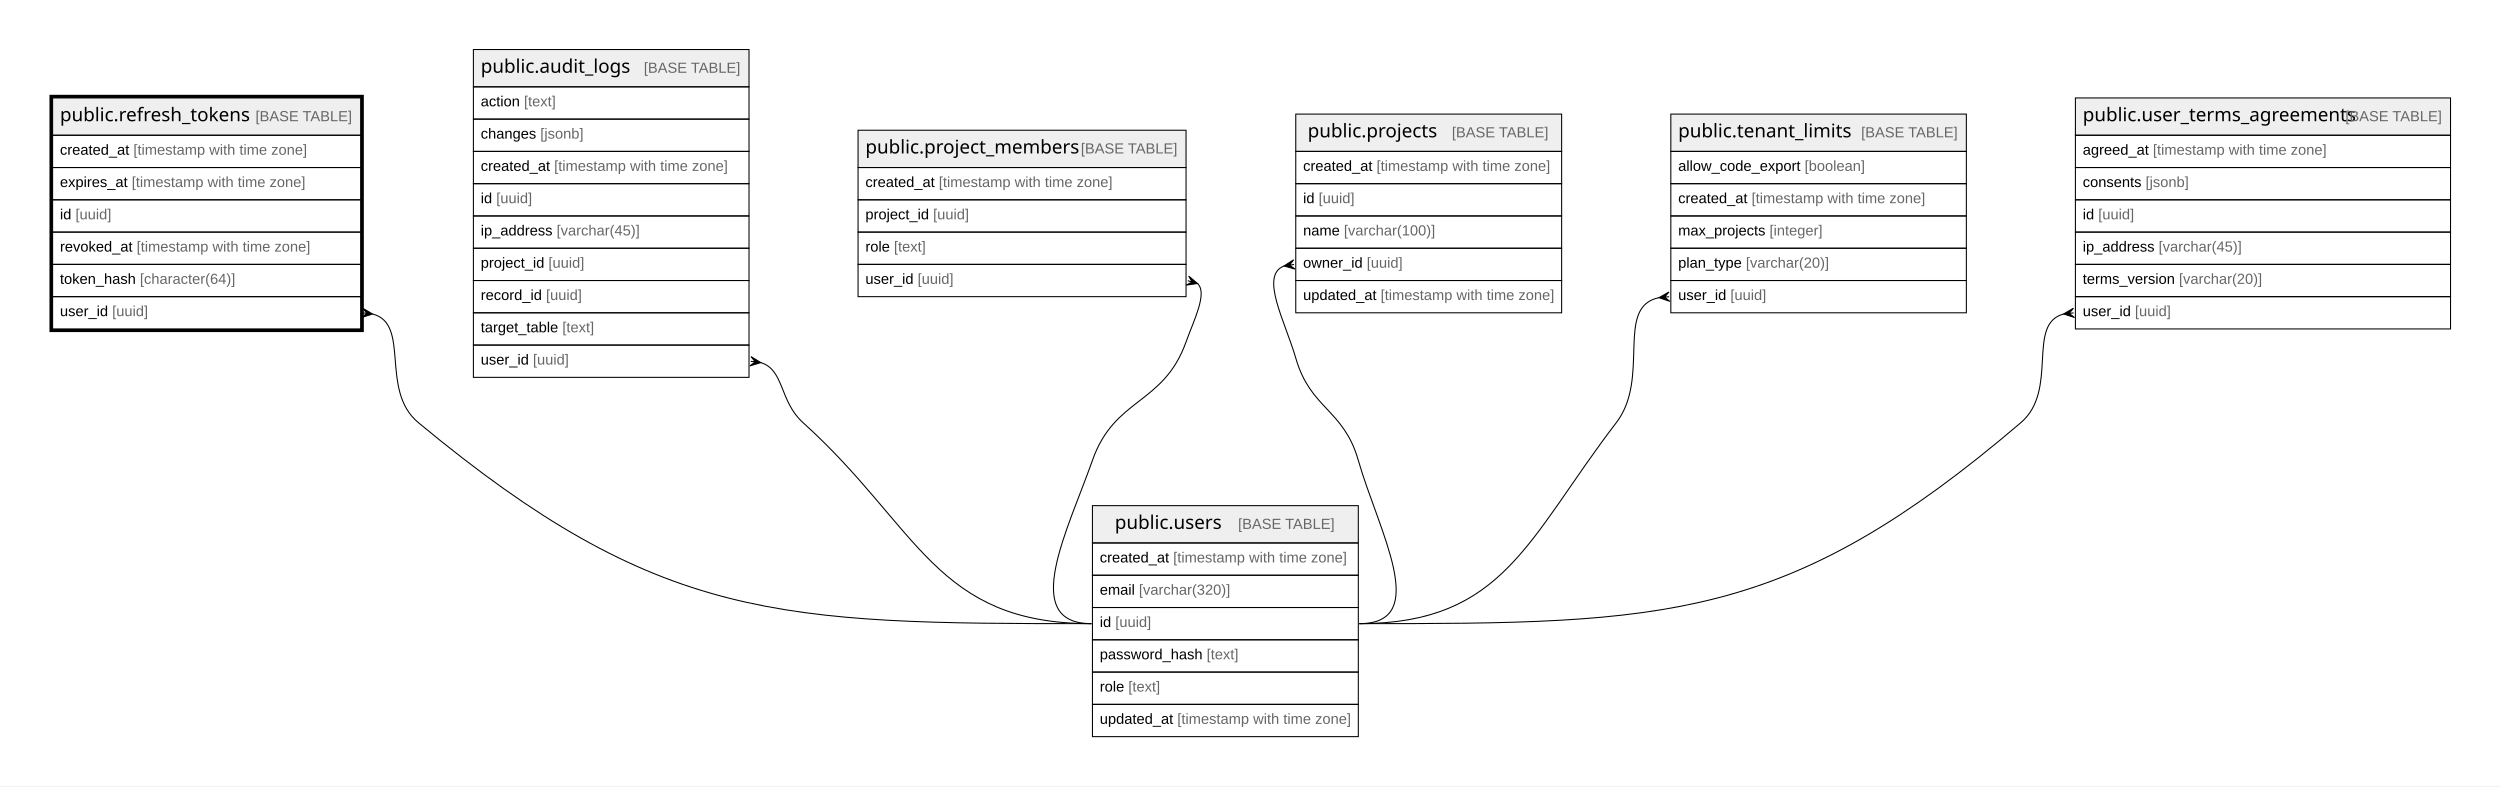
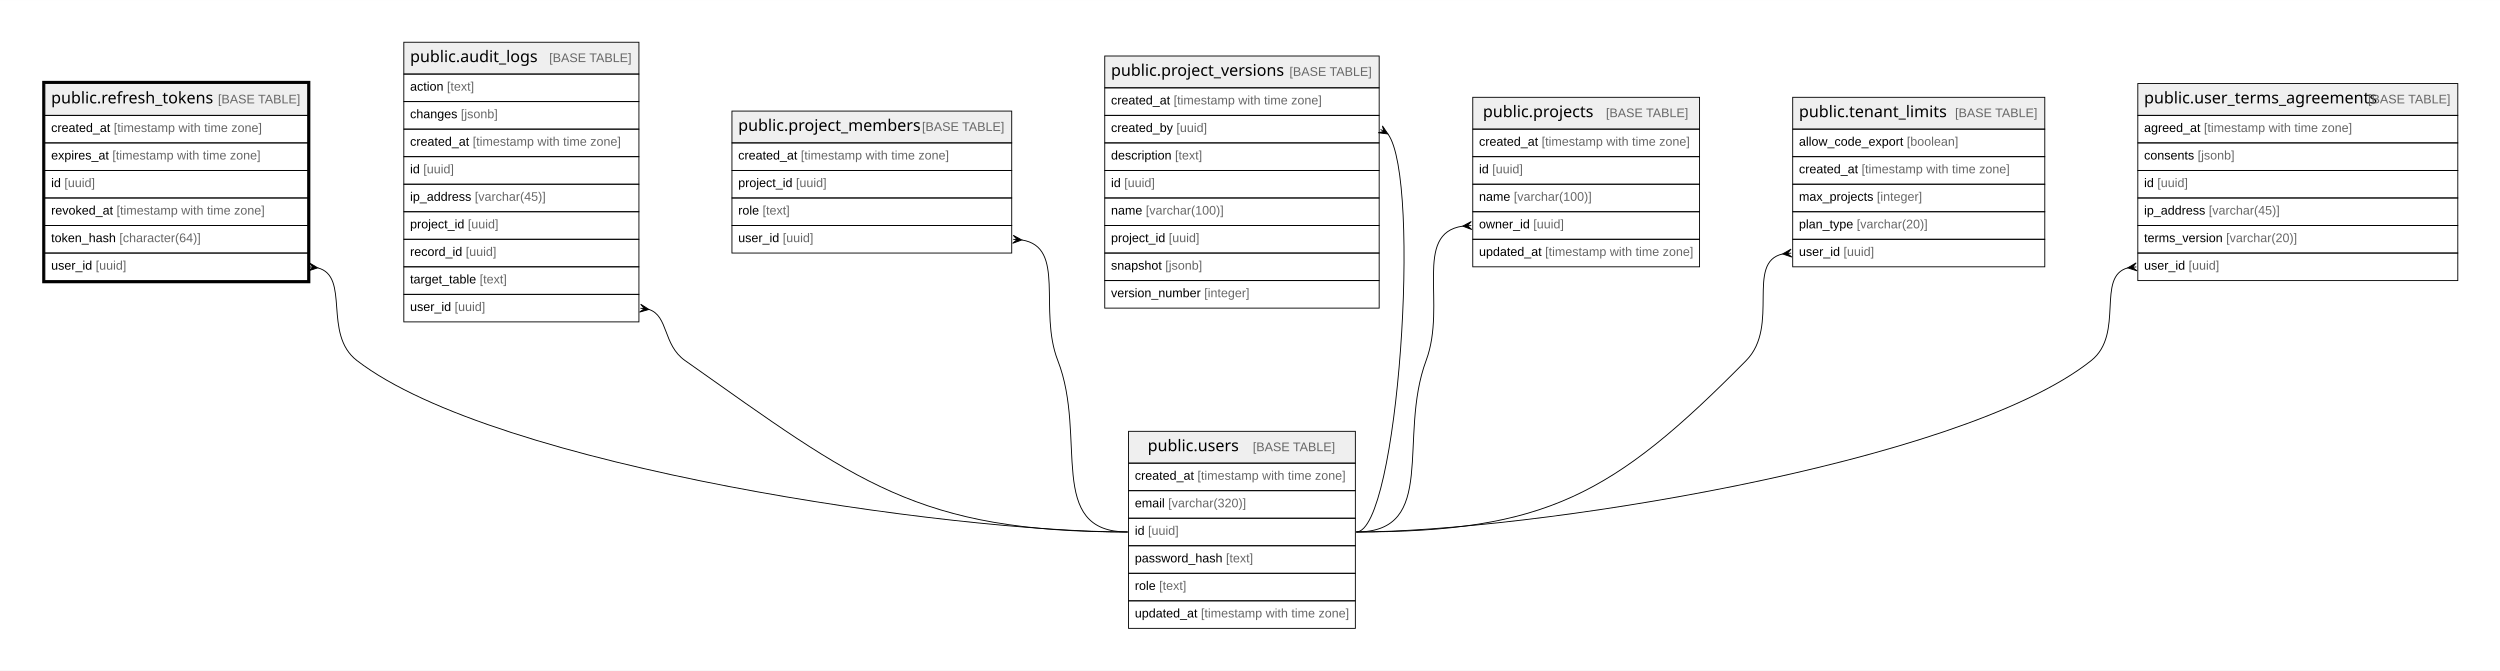
- <svg xmlns="http://www.w3.org/2000/svg" width="2385pt" height="750pt" viewBox="0.00 0.00 2385.33 750.00">
+ <svg xmlns="http://www.w3.org/2000/svg" width="2796pt" height="750pt" viewBox="0.00 0.00 2796.33 750.00">
  <g id="graph0" class="graph" transform="scale(1 1) rotate(0) translate(4 746)">
-     <polygon fill="white" stroke="none" points="-4,4 -4,-746 2381.33,-746 2381.33,4 -4,4" />
+     <polygon fill="white" stroke="none" points="-4,4 -4,-746 2792.33,-746 2792.33,4 -4,4" />
    <g id="node1" class="node">
      <polygon fill="#efefef" stroke="none" points="46.2,-617 46.2,-652.6 340.14,-652.6 340.14,-617 46.2,-617" />
      <polygon fill="none" stroke="black" points="46.2,-617 46.2,-652.6 340.14,-652.6 340.14,-617 46.2,-617" />
      <text text-anchor="start" x="53.2" y="-630.4" font-family="Arial Bold" font-size="18.00">public.refresh_tokens</text>
      <text text-anchor="start" x="208.65" y="-630.4" font-family="Arial" font-size="14.00">    </text>
      <text text-anchor="start" x="239.77" y="-630.4" font-family="Arial" font-size="14.00" fill="#666666">[BASE TABLE]</text>
      <polygon fill="none" stroke="black" points="46.2,-586.2 46.2,-617 340.14,-617 340.14,-586.2 46.2,-586.2" />
      <text text-anchor="start" x="53.2" y="-598.4" font-family="Arial" font-size="14.00">created_at </text>
      <text text-anchor="start" x="123.25" y="-598.4" font-family="Arial" font-size="14.00" fill="#666666">[timestamp with time zone]</text>
      <polygon fill="none" stroke="black" points="46.2,-555.4 46.2,-586.2 340.14,-586.2 340.14,-555.4 46.2,-555.4" />
      <text text-anchor="start" x="53.2" y="-567.6" font-family="Arial" font-size="14.00">expires_at </text>
      <text text-anchor="start" x="121.68" y="-567.6" font-family="Arial" font-size="14.00" fill="#666666">[timestamp with time zone]</text>
      <polygon fill="none" stroke="black" points="46.2,-524.6 46.2,-555.4 340.14,-555.4 340.14,-524.6 46.2,-524.6" />
      <text text-anchor="start" x="53.2" y="-536.8" font-family="Arial" font-size="14.00">id </text>
      <text text-anchor="start" x="67.99" y="-536.8" font-family="Arial" font-size="14.00" fill="#666666">[uuid]</text>
      <polygon fill="none" stroke="black" points="46.2,-493.8 46.2,-524.6 340.14,-524.6 340.14,-493.8 46.2,-493.8" />
      <text text-anchor="start" x="53.2" y="-506" font-family="Arial" font-size="14.00">revoked_at </text>
      <text text-anchor="start" x="126.36" y="-506" font-family="Arial" font-size="14.00" fill="#666666">[timestamp with time zone]</text>
      <polygon fill="none" stroke="black" points="46.2,-463 46.2,-493.8 340.14,-493.8 340.14,-463 46.2,-463" />
      <text text-anchor="start" x="53.2" y="-475.2" font-family="Arial" font-size="14.00">token_hash </text>
      <text text-anchor="start" x="129.48" y="-475.2" font-family="Arial" font-size="14.00" fill="#666666">[character(64)]</text>
      <polygon fill="none" stroke="black" points="46.2,-432.2 46.2,-463 340.14,-463 340.14,-432.2 46.2,-432.2" />
      <text text-anchor="start" x="53.2" y="-444.4" font-family="Arial" font-size="14.00">user_id </text>
      <text text-anchor="start" x="103.01" y="-444.4" font-family="Arial" font-size="14.00" fill="#666666">[uuid]</text>
      <polygon fill="none" stroke="black" stroke-width="3" points="44.7,-430.7 44.7,-654.1 341.64,-654.1 341.64,-430.7 44.7,-430.7" />
    </g>
    <g id="node2" class="node">
-       <polygon fill="#efefef" stroke="none" points="1038.33,-228 1038.33,-263.6 1292.01,-263.6 1292.01,-228 1038.33,-228" />
-       <polygon fill="none" stroke="black" points="1038.33,-228 1038.33,-263.6 1292.01,-263.6 1292.01,-228 1038.33,-228" />
-       <text text-anchor="start" x="1059.68" y="-241.4" font-family="Arial Bold" font-size="18.00">public.users</text>
-       <text text-anchor="start" x="1146.17" y="-241.4" font-family="Arial" font-size="14.00">    </text>
-       <text text-anchor="start" x="1177.29" y="-241.4" font-family="Arial" font-size="14.00" fill="#666666">[BASE TABLE]</text>
-       <polygon fill="none" stroke="black" points="1038.33,-197.2 1038.33,-228 1292.01,-228 1292.01,-197.2 1038.33,-197.2" />
-       <text text-anchor="start" x="1045.33" y="-209.4" font-family="Arial" font-size="14.00">created_at </text>
-       <text text-anchor="start" x="1115.38" y="-209.4" font-family="Arial" font-size="14.00" fill="#666666">[timestamp with time zone]</text>
-       <polygon fill="none" stroke="black" points="1038.33,-166.4 1038.33,-197.2 1292.01,-197.2 1292.01,-166.4 1038.33,-166.4" />
-       <text text-anchor="start" x="1045.33" y="-178.6" font-family="Arial" font-size="14.00">email </text>
-       <text text-anchor="start" x="1082.67" y="-178.6" font-family="Arial" font-size="14.00" fill="#666666">[varchar(320)]</text>
-       <polygon fill="none" stroke="black" points="1038.33,-135.6 1038.33,-166.4 1292.01,-166.4 1292.01,-135.6 1038.33,-135.6" />
-       <text text-anchor="start" x="1045.33" y="-147.8" font-family="Arial" font-size="14.00">id </text>
-       <text text-anchor="start" x="1060.12" y="-147.8" font-family="Arial" font-size="14.00" fill="#666666">[uuid]</text>
-       <polygon fill="none" stroke="black" points="1038.33,-104.8 1038.33,-135.6 1292.01,-135.6 1292.01,-104.8 1038.33,-104.8" />
-       <text text-anchor="start" x="1045.33" y="-117" font-family="Arial" font-size="14.00">password_hash </text>
-       <text text-anchor="start" x="1147.28" y="-117" font-family="Arial" font-size="14.00" fill="#666666">[text]</text>
-       <polygon fill="none" stroke="black" points="1038.33,-74 1038.33,-104.8 1292.01,-104.8 1292.01,-74 1038.33,-74" />
-       <text text-anchor="start" x="1045.33" y="-86.2" font-family="Arial" font-size="14.00">role </text>
-       <text text-anchor="start" x="1072.56" y="-86.2" font-family="Arial" font-size="14.00" fill="#666666">[text]</text>
-       <polygon fill="none" stroke="black" points="1038.33,-43.2 1038.33,-74 1292.01,-74 1292.01,-43.2 1038.33,-43.2" />
-       <text text-anchor="start" x="1045.33" y="-55.4" font-family="Arial" font-size="14.00">updated_at </text>
-       <text text-anchor="start" x="1119.29" y="-55.4" font-family="Arial" font-size="14.00" fill="#666666">[timestamp with time zone]</text>
+       <polygon fill="#efefef" stroke="none" points="1258.33,-228 1258.33,-263.6 1512.01,-263.6 1512.01,-228 1258.33,-228" />
+       <polygon fill="none" stroke="black" points="1258.33,-228 1258.33,-263.6 1512.01,-263.6 1512.01,-228 1258.33,-228" />
+       <text text-anchor="start" x="1279.68" y="-241.4" font-family="Arial Bold" font-size="18.00">public.users</text>
+       <text text-anchor="start" x="1366.17" y="-241.4" font-family="Arial" font-size="14.00">    </text>
+       <text text-anchor="start" x="1397.29" y="-241.4" font-family="Arial" font-size="14.00" fill="#666666">[BASE TABLE]</text>
+       <polygon fill="none" stroke="black" points="1258.33,-197.2 1258.33,-228 1512.01,-228 1512.01,-197.2 1258.33,-197.2" />
+       <text text-anchor="start" x="1265.33" y="-209.4" font-family="Arial" font-size="14.00">created_at </text>
+       <text text-anchor="start" x="1335.38" y="-209.4" font-family="Arial" font-size="14.00" fill="#666666">[timestamp with time zone]</text>
+       <polygon fill="none" stroke="black" points="1258.33,-166.4 1258.33,-197.2 1512.01,-197.2 1512.01,-166.4 1258.33,-166.4" />
+       <text text-anchor="start" x="1265.33" y="-178.6" font-family="Arial" font-size="14.00">email </text>
+       <text text-anchor="start" x="1302.67" y="-178.6" font-family="Arial" font-size="14.00" fill="#666666">[varchar(320)]</text>
+       <polygon fill="none" stroke="black" points="1258.33,-135.6 1258.33,-166.4 1512.01,-166.4 1512.01,-135.6 1258.33,-135.6" />
+       <text text-anchor="start" x="1265.33" y="-147.8" font-family="Arial" font-size="14.00">id </text>
+       <text text-anchor="start" x="1280.12" y="-147.8" font-family="Arial" font-size="14.00" fill="#666666">[uuid]</text>
+       <polygon fill="none" stroke="black" points="1258.33,-104.8 1258.33,-135.6 1512.01,-135.6 1512.01,-104.8 1258.33,-104.8" />
+       <text text-anchor="start" x="1265.33" y="-117" font-family="Arial" font-size="14.00">password_hash </text>
+       <text text-anchor="start" x="1367.28" y="-117" font-family="Arial" font-size="14.00" fill="#666666">[text]</text>
+       <polygon fill="none" stroke="black" points="1258.33,-74 1258.33,-104.8 1512.01,-104.8 1512.01,-74 1258.33,-74" />
+       <text text-anchor="start" x="1265.33" y="-86.2" font-family="Arial" font-size="14.00">role </text>
+       <text text-anchor="start" x="1292.56" y="-86.2" font-family="Arial" font-size="14.00" fill="#666666">[text]</text>
+       <polygon fill="none" stroke="black" points="1258.33,-43.2 1258.33,-74 1512.01,-74 1512.01,-43.2 1258.33,-43.2" />
+       <text text-anchor="start" x="1265.33" y="-55.4" font-family="Arial" font-size="14.00">updated_at </text>
+       <text text-anchor="start" x="1339.29" y="-55.4" font-family="Arial" font-size="14.00" fill="#666666">[timestamp with time zone]</text>
    </g>
    <g id="edge1" class="edge">
-       <path fill="none" stroke="black" d="M351.37,-446.47C388.23,-437.22 357.83,-373.78 395.17,-342.8 624.42,-152.62 739.47,-151 1037.33,-151" />
-       <polygon fill="black" stroke="black" points="351.41,-446.46 340.98,-443.09 346.11,-447.05 341.81,-447.53 341.81,-447.53 341.81,-447.53 346.11,-447.05 341.97,-452.04 351.41,-446.46" />
+       <path fill="none" stroke="black" d="M351.36,-446.44C388.07,-437.02 356.75,-372.42 395.17,-342.8 550.61,-222.95 1061.06,-151 1257.33,-151" />
+       <polygon fill="black" stroke="black" points="351.41,-446.44 340.97,-443.09 346.11,-447.04 341.81,-447.52 341.81,-447.52 341.81,-447.52 346.11,-447.04 341.98,-452.03 351.41,-446.44" />
    </g>
    <g id="node3" class="node">
      <polygon fill="#efefef" stroke="none" points="447.68,-663.2 447.68,-698.8 710.66,-698.8 710.66,-663.2 447.68,-663.2" />
      <polygon fill="none" stroke="black" points="447.68,-663.2 447.68,-698.8 710.66,-698.8 710.66,-663.2 447.68,-663.2" />
      <text text-anchor="start" x="454.68" y="-676.6" font-family="Arial Bold" font-size="18.00">public.audit_logs</text>
      <text text-anchor="start" x="579.17" y="-676.6" font-family="Arial" font-size="14.00">    </text>
      <text text-anchor="start" x="610.29" y="-676.6" font-family="Arial" font-size="14.00" fill="#666666">[BASE TABLE]</text>
      <polygon fill="none" stroke="black" points="447.68,-632.4 447.68,-663.2 710.66,-663.2 710.66,-632.4 447.68,-632.4" />
      <text text-anchor="start" x="454.68" y="-644.6" font-family="Arial" font-size="14.00">action </text>
      <text text-anchor="start" x="495.93" y="-644.6" font-family="Arial" font-size="14.00" fill="#666666">[text]</text>
      <polygon fill="none" stroke="black" points="447.68,-601.6 447.68,-632.4 710.66,-632.4 710.66,-601.6 447.68,-601.6" />
      <text text-anchor="start" x="454.68" y="-613.8" font-family="Arial" font-size="14.00">changes </text>
      <text text-anchor="start" x="511.5" y="-613.8" font-family="Arial" font-size="14.00" fill="#666666">[jsonb]</text>
      <polygon fill="none" stroke="black" points="447.68,-570.8 447.68,-601.6 710.66,-601.6 710.66,-570.8 447.68,-570.8" />
      <text text-anchor="start" x="454.68" y="-583" font-family="Arial" font-size="14.00">created_at </text>
      <text text-anchor="start" x="524.73" y="-583" font-family="Arial" font-size="14.00" fill="#666666">[timestamp with time zone]</text>
      <polygon fill="none" stroke="black" points="447.68,-540 447.68,-570.8 710.66,-570.8 710.66,-540 447.68,-540" />
      <text text-anchor="start" x="454.68" y="-552.2" font-family="Arial" font-size="14.00">id </text>
      <text text-anchor="start" x="469.47" y="-552.2" font-family="Arial" font-size="14.00" fill="#666666">[uuid]</text>
      <polygon fill="none" stroke="black" points="447.68,-509.2 447.68,-540 710.66,-540 710.66,-509.2 447.68,-509.2" />
      <text text-anchor="start" x="454.68" y="-521.4" font-family="Arial" font-size="14.00">ip_address </text>
      <text text-anchor="start" x="527.06" y="-521.4" font-family="Arial" font-size="14.00" fill="#666666">[varchar(45)]</text>
      <polygon fill="none" stroke="black" points="447.68,-478.4 447.68,-509.2 710.66,-509.2 710.66,-478.4 447.68,-478.4" />
      <text text-anchor="start" x="454.68" y="-490.6" font-family="Arial" font-size="14.00">project_id </text>
      <text text-anchor="start" x="519.27" y="-490.6" font-family="Arial" font-size="14.00" fill="#666666">[uuid]</text>
      <polygon fill="none" stroke="black" points="447.68,-447.6 447.68,-478.4 710.66,-478.4 710.66,-447.6 447.68,-447.6" />
      <text text-anchor="start" x="454.68" y="-459.8" font-family="Arial" font-size="14.00">record_id </text>
      <text text-anchor="start" x="516.94" y="-459.8" font-family="Arial" font-size="14.00" fill="#666666">[uuid]</text>
      <polygon fill="none" stroke="black" points="447.68,-416.8 447.68,-447.6 710.66,-447.6 710.66,-416.8 447.68,-416.8" />
      <text text-anchor="start" x="454.68" y="-429" font-family="Arial" font-size="14.00">target_table </text>
      <text text-anchor="start" x="532.52" y="-429" font-family="Arial" font-size="14.00" fill="#666666">[text]</text>
      <polygon fill="none" stroke="black" points="447.68,-386 447.68,-416.8 710.66,-416.8 710.66,-386 447.68,-386" />
      <text text-anchor="start" x="454.68" y="-398.2" font-family="Arial" font-size="14.00">user_id </text>
      <text text-anchor="start" x="504.49" y="-398.2" font-family="Arial" font-size="14.00" fill="#666666">[uuid]</text>
    </g>
    <g id="edge2" class="edge">
-       <path fill="none" stroke="black" d="M721.77,-400.1C744.36,-393.5 739.53,-363.22 762.17,-342.8 872.85,-242.94 888.26,-151 1037.33,-151" />
-       <polygon fill="black" stroke="black" points="721.91,-400.08 711.42,-396.89 716.62,-400.76 712.32,-401.31 712.32,-401.31 712.32,-401.31 716.62,-400.76 712.56,-405.82 721.91,-400.08" />
+       <path fill="none" stroke="black" d="M721.98,-399.9C743.79,-392.57 737.37,-360.3 762.17,-342.8 955,-206.74 1021.33,-151 1257.33,-151" />
+       <polygon fill="black" stroke="black" points="721.89,-399.91 711.34,-396.9 716.61,-400.68 712.32,-401.3 712.32,-401.3 712.32,-401.3 716.61,-400.68 712.64,-405.8 721.89,-399.91" />
    </g>
    <g id="node4" class="node">
      <polygon fill="#efefef" stroke="none" points="814.7,-586.2 814.7,-621.8 1127.64,-621.8 1127.64,-586.2 814.7,-586.2" />
      <polygon fill="none" stroke="black" points="814.7,-586.2 814.7,-621.8 1127.64,-621.8 1127.64,-586.2 814.7,-586.2" />
      <text text-anchor="start" x="821.7" y="-599.6" font-family="Arial Bold" font-size="18.00">public.project_members</text>
      <text text-anchor="start" x="996.15" y="-599.6" font-family="Arial" font-size="14.00">    </text>
      <text text-anchor="start" x="1027.27" y="-599.6" font-family="Arial" font-size="14.00" fill="#666666">[BASE TABLE]</text>
      <polygon fill="none" stroke="black" points="814.7,-555.4 814.7,-586.2 1127.64,-586.2 1127.64,-555.4 814.7,-555.4" />
      <text text-anchor="start" x="821.7" y="-567.6" font-family="Arial" font-size="14.00">created_at </text>
      <text text-anchor="start" x="891.75" y="-567.6" font-family="Arial" font-size="14.00" fill="#666666">[timestamp with time zone]</text>
      <polygon fill="none" stroke="black" points="814.7,-524.6 814.7,-555.4 1127.64,-555.4 1127.64,-524.6 814.7,-524.6" />
      <text text-anchor="start" x="821.7" y="-536.8" font-family="Arial" font-size="14.00">project_id </text>
      <text text-anchor="start" x="886.3" y="-536.8" font-family="Arial" font-size="14.00" fill="#666666">[uuid]</text>
      <polygon fill="none" stroke="black" points="814.7,-493.8 814.7,-524.6 1127.64,-524.6 1127.64,-493.8 814.7,-493.8" />
      <text text-anchor="start" x="821.7" y="-506" font-family="Arial" font-size="14.00">role </text>
      <text text-anchor="start" x="848.94" y="-506" font-family="Arial" font-size="14.00" fill="#666666">[text]</text>
      <polygon fill="none" stroke="black" points="814.7,-463 814.7,-493.8 1127.64,-493.8 1127.64,-463 814.7,-463" />
      <text text-anchor="start" x="821.7" y="-475.2" font-family="Arial" font-size="14.00">user_id </text>
      <text text-anchor="start" x="871.51" y="-475.2" font-family="Arial" font-size="14.00" fill="#666666">[uuid]</text>
    </g>
    <g id="edge3" class="edge">
-       <path fill="none" stroke="black" d="M1138.41,-475.6C1148.68,-466.97 1134.89,-440.12 1127.64,-419.8 1106.11,-359.51 1059.53,-367.2 1038.33,-306.8 1015.39,-241.46 968.08,-151 1037.33,-151" />
-       <polygon fill="black" stroke="black" points="1138.57,-475.56 1127.72,-473.98 1133.44,-477.02 1129.28,-478.22 1129.28,-478.22 1129.28,-478.22 1133.44,-477.02 1130.2,-482.63 1138.57,-475.56" />
+       <path fill="none" stroke="black" d="M1138.93,-477.64C1188.81,-469.59 1157.17,-399.21 1179.17,-342.8 1212.62,-257.04 1165.28,-151 1257.33,-151" />
+       <polygon fill="black" stroke="black" points="1138.94,-477.64 1128.64,-473.89 1133.62,-478.03 1129.31,-478.35 1129.31,-478.35 1129.31,-478.35 1133.62,-478.03 1129.3,-482.86 1138.94,-477.64" />
    </g>
    <g id="node5" class="node">
-       <polygon fill="#efefef" stroke="none" points="1232.33,-601.6 1232.33,-637.2 1486.01,-637.2 1486.01,-601.6 1232.33,-601.6" />
-       <polygon fill="none" stroke="black" points="1232.33,-601.6 1232.33,-637.2 1486.01,-637.2 1486.01,-601.6 1232.33,-601.6" />
-       <text text-anchor="start" x="1243.69" y="-615" font-family="Arial Bold" font-size="18.00">public.projects</text>
-       <text text-anchor="start" x="1350.16" y="-615" font-family="Arial" font-size="14.00">    </text>
-       <text text-anchor="start" x="1381.28" y="-615" font-family="Arial" font-size="14.00" fill="#666666">[BASE TABLE]</text>
-       <polygon fill="none" stroke="black" points="1232.33,-570.8 1232.33,-601.6 1486.01,-601.6 1486.01,-570.8 1232.33,-570.8" />
-       <text text-anchor="start" x="1239.33" y="-583" font-family="Arial" font-size="14.00">created_at </text>
-       <text text-anchor="start" x="1309.38" y="-583" font-family="Arial" font-size="14.00" fill="#666666">[timestamp with time zone]</text>
-       <polygon fill="none" stroke="black" points="1232.33,-540 1232.33,-570.8 1486.01,-570.8 1486.01,-540 1232.33,-540" />
-       <text text-anchor="start" x="1239.33" y="-552.2" font-family="Arial" font-size="14.00">id </text>
-       <text text-anchor="start" x="1254.12" y="-552.2" font-family="Arial" font-size="14.00" fill="#666666">[uuid]</text>
-       <polygon fill="none" stroke="black" points="1232.33,-509.2 1232.33,-540 1486.01,-540 1486.01,-509.2 1232.33,-509.2" />
-       <text text-anchor="start" x="1239.33" y="-521.4" font-family="Arial" font-size="14.00">name </text>
-       <text text-anchor="start" x="1278.24" y="-521.4" font-family="Arial" font-size="14.00" fill="#666666">[varchar(100)]</text>
-       <polygon fill="none" stroke="black" points="1232.33,-478.4 1232.33,-509.2 1486.01,-509.2 1486.01,-478.4 1232.33,-478.4" />
-       <text text-anchor="start" x="1239.33" y="-490.6" font-family="Arial" font-size="14.00">owner_id </text>
-       <text text-anchor="start" x="1300.03" y="-490.6" font-family="Arial" font-size="14.00" fill="#666666">[uuid]</text>
-       <polygon fill="none" stroke="black" points="1232.33,-447.6 1232.33,-478.4 1486.01,-478.4 1486.01,-447.6 1232.33,-447.6" />
-       <text text-anchor="start" x="1239.33" y="-459.8" font-family="Arial" font-size="14.00">updated_at </text>
-       <text text-anchor="start" x="1313.29" y="-459.8" font-family="Arial" font-size="14.00" fill="#666666">[timestamp with time zone]</text>
+       <polygon fill="#efefef" stroke="none" points="1231.7,-647.8 1231.7,-683.4 1538.65,-683.4 1538.65,-647.8 1231.7,-647.8" />
+       <polygon fill="none" stroke="black" points="1231.7,-647.8 1231.7,-683.4 1538.65,-683.4 1538.65,-647.8 1231.7,-647.8" />
+       <text text-anchor="start" x="1238.7" y="-661.2" font-family="Arial Bold" font-size="18.00">public.project_versions</text>
+       <text text-anchor="start" x="1407.16" y="-661.2" font-family="Arial" font-size="14.00">    </text>
+       <text text-anchor="start" x="1438.27" y="-661.2" font-family="Arial" font-size="14.00" fill="#666666">[BASE TABLE]</text>
+       <polygon fill="none" stroke="black" points="1231.7,-617 1231.7,-647.8 1538.65,-647.8 1538.65,-617 1231.7,-617" />
+       <text text-anchor="start" x="1238.7" y="-629.2" font-family="Arial" font-size="14.00">created_at </text>
+       <text text-anchor="start" x="1308.74" y="-629.2" font-family="Arial" font-size="14.00" fill="#666666">[timestamp with time zone]</text>
+       <polygon fill="none" stroke="black" points="1231.7,-586.2 1231.7,-617 1538.65,-617 1538.65,-586.2 1231.7,-586.2" />
+       <text text-anchor="start" x="1238.7" y="-598.4" font-family="Arial" font-size="14.00">created_by </text>
+       <text text-anchor="start" x="1311.85" y="-598.4" font-family="Arial" font-size="14.00" fill="#666666">[uuid]</text>
+       <polygon fill="none" stroke="black" points="1231.7,-555.4 1231.7,-586.2 1538.65,-586.2 1538.65,-555.4 1231.7,-555.4" />
+       <text text-anchor="start" x="1238.7" y="-567.6" font-family="Arial" font-size="14.00">description </text>
+       <text text-anchor="start" x="1310.29" y="-567.6" font-family="Arial" font-size="14.00" fill="#666666">[text]</text>
+       <polygon fill="none" stroke="black" points="1231.7,-524.6 1231.7,-555.4 1538.65,-555.4 1538.65,-524.6 1231.7,-524.6" />
+       <text text-anchor="start" x="1238.7" y="-536.8" font-family="Arial" font-size="14.00">id </text>
+       <text text-anchor="start" x="1253.48" y="-536.8" font-family="Arial" font-size="14.00" fill="#666666">[uuid]</text>
+       <polygon fill="none" stroke="black" points="1231.7,-493.8 1231.7,-524.6 1538.65,-524.6 1538.65,-493.8 1231.7,-493.8" />
+       <text text-anchor="start" x="1238.7" y="-506" font-family="Arial" font-size="14.00">name </text>
+       <text text-anchor="start" x="1277.61" y="-506" font-family="Arial" font-size="14.00" fill="#666666">[varchar(100)]</text>
+       <polygon fill="none" stroke="black" points="1231.7,-463 1231.7,-493.8 1538.65,-493.8 1538.65,-463 1231.7,-463" />
+       <text text-anchor="start" x="1238.7" y="-475.2" font-family="Arial" font-size="14.00">project_id </text>
+       <text text-anchor="start" x="1303.29" y="-475.2" font-family="Arial" font-size="14.00" fill="#666666">[uuid]</text>
+       <polygon fill="none" stroke="black" points="1231.7,-432.2 1231.7,-463 1538.65,-463 1538.65,-432.2 1231.7,-432.2" />
+       <text text-anchor="start" x="1238.7" y="-444.4" font-family="Arial" font-size="14.00">snapshot </text>
+       <text text-anchor="start" x="1299.41" y="-444.4" font-family="Arial" font-size="14.00" fill="#666666">[jsonb]</text>
+       <polygon fill="none" stroke="black" points="1231.7,-401.4 1231.7,-432.2 1538.65,-432.2 1538.65,-401.4 1231.7,-401.4" />
+       <text text-anchor="start" x="1238.7" y="-413.6" font-family="Arial" font-size="14.00">version_number </text>
+       <text text-anchor="start" x="1342.97" y="-413.6" font-family="Arial" font-size="14.00" fill="#666666">[integer]</text>
    </g>
    <g id="edge4" class="edge">
-       <path fill="none" stroke="black" d="M1221.28,-492.28C1197.44,-483.53 1222.46,-438.71 1232.33,-404.4 1246.38,-355.54 1278.08,-355.7 1292.01,-306.8 1310.99,-240.21 1362.26,-151 1293.01,-151" />
-       <polygon fill="black" stroke="black" points="1221.11,-492.26 1230.33,-498.2 1226.39,-493.05 1230.67,-493.7 1230.67,-493.7 1230.67,-493.7 1226.39,-493.05 1231.67,-489.3 1221.11,-492.26" />
+       <path fill="none" stroke="black" d="M1548.4,-596.23C1586.27,-545.39 1559.93,-151 1513.01,-151" />
+       <polygon fill="black" stroke="black" points="1548.45,-596.19 1537.58,-597.59 1543.91,-598.98 1540.22,-601.25 1540.22,-601.25 1540.22,-601.25 1543.91,-598.98 1542.28,-605.26 1548.45,-596.19" />
    </g>
    <g id="node6" class="node">
-       <polygon fill="#efefef" stroke="none" points="1590.19,-601.6 1590.19,-637.2 1872.16,-637.2 1872.16,-601.6 1590.19,-601.6" />
-       <polygon fill="none" stroke="black" points="1590.19,-601.6 1590.19,-637.2 1872.16,-637.2 1872.16,-601.6 1590.19,-601.6" />
-       <text text-anchor="start" x="1597.19" y="-615" font-family="Arial Bold" font-size="18.00">public.tenant_limits</text>
-       <text text-anchor="start" x="1740.67" y="-615" font-family="Arial" font-size="14.00">    </text>
-       <text text-anchor="start" x="1771.78" y="-615" font-family="Arial" font-size="14.00" fill="#666666">[BASE TABLE]</text>
-       <polygon fill="none" stroke="black" points="1590.19,-570.8 1590.19,-601.6 1872.16,-601.6 1872.16,-570.8 1590.19,-570.8" />
-       <text text-anchor="start" x="1597.19" y="-583" font-family="Arial" font-size="14.00">allow_code_export </text>
-       <text text-anchor="start" x="1717.82" y="-583" font-family="Arial" font-size="14.00" fill="#666666">[boolean]</text>
-       <polygon fill="none" stroke="black" points="1590.19,-540 1590.19,-570.8 1872.16,-570.8 1872.16,-540 1590.19,-540" />
-       <text text-anchor="start" x="1597.19" y="-552.2" font-family="Arial" font-size="14.00">created_at </text>
-       <text text-anchor="start" x="1667.23" y="-552.2" font-family="Arial" font-size="14.00" fill="#666666">[timestamp with time zone]</text>
-       <polygon fill="none" stroke="black" points="1590.19,-509.2 1590.19,-540 1872.16,-540 1872.16,-509.2 1590.19,-509.2" />
-       <text text-anchor="start" x="1597.19" y="-521.4" font-family="Arial" font-size="14.00">max_projects </text>
-       <text text-anchor="start" x="1684.33" y="-521.4" font-family="Arial" font-size="14.00" fill="#666666">[integer]</text>
-       <polygon fill="none" stroke="black" points="1590.19,-478.4 1590.19,-509.2 1872.16,-509.2 1872.16,-478.4 1590.19,-478.4" />
-       <text text-anchor="start" x="1597.19" y="-490.6" font-family="Arial" font-size="14.00">plan_type </text>
-       <text text-anchor="start" x="1661.79" y="-490.6" font-family="Arial" font-size="14.00" fill="#666666">[varchar(20)]</text>
-       <polygon fill="none" stroke="black" points="1590.19,-447.6 1590.19,-478.4 1872.16,-478.4 1872.16,-447.6 1590.19,-447.6" />
-       <text text-anchor="start" x="1597.19" y="-459.8" font-family="Arial" font-size="14.00">user_id </text>
-       <text text-anchor="start" x="1646.99" y="-459.8" font-family="Arial" font-size="14.00" fill="#666666">[uuid]</text>
+       <polygon fill="#efefef" stroke="none" points="1643.33,-601.6 1643.33,-637.2 1897.01,-637.2 1897.01,-601.6 1643.33,-601.6" />
+       <polygon fill="none" stroke="black" points="1643.33,-601.6 1643.33,-637.2 1897.01,-637.2 1897.01,-601.6 1643.33,-601.6" />
+       <text text-anchor="start" x="1654.69" y="-615" font-family="Arial Bold" font-size="18.00">public.projects</text>
+       <text text-anchor="start" x="1761.16" y="-615" font-family="Arial" font-size="14.00">    </text>
+       <text text-anchor="start" x="1792.28" y="-615" font-family="Arial" font-size="14.00" fill="#666666">[BASE TABLE]</text>
+       <polygon fill="none" stroke="black" points="1643.33,-570.8 1643.33,-601.6 1897.01,-601.6 1897.01,-570.8 1643.33,-570.8" />
+       <text text-anchor="start" x="1650.33" y="-583" font-family="Arial" font-size="14.00">created_at </text>
+       <text text-anchor="start" x="1720.38" y="-583" font-family="Arial" font-size="14.00" fill="#666666">[timestamp with time zone]</text>
+       <polygon fill="none" stroke="black" points="1643.33,-540 1643.33,-570.8 1897.01,-570.8 1897.01,-540 1643.33,-540" />
+       <text text-anchor="start" x="1650.33" y="-552.2" font-family="Arial" font-size="14.00">id </text>
+       <text text-anchor="start" x="1665.12" y="-552.2" font-family="Arial" font-size="14.00" fill="#666666">[uuid]</text>
+       <polygon fill="none" stroke="black" points="1643.33,-509.2 1643.33,-540 1897.01,-540 1897.01,-509.2 1643.33,-509.2" />
+       <text text-anchor="start" x="1650.33" y="-521.4" font-family="Arial" font-size="14.00">name </text>
+       <text text-anchor="start" x="1689.24" y="-521.4" font-family="Arial" font-size="14.00" fill="#666666">[varchar(100)]</text>
+       <polygon fill="none" stroke="black" points="1643.33,-478.4 1643.33,-509.2 1897.01,-509.2 1897.01,-478.4 1643.33,-478.4" />
+       <text text-anchor="start" x="1650.33" y="-490.6" font-family="Arial" font-size="14.00">owner_id </text>
+       <text text-anchor="start" x="1711.03" y="-490.6" font-family="Arial" font-size="14.00" fill="#666666">[uuid]</text>
+       <polygon fill="none" stroke="black" points="1643.33,-447.6 1643.33,-478.4 1897.01,-478.4 1897.01,-447.6 1643.33,-447.6" />
+       <text text-anchor="start" x="1650.33" y="-459.8" font-family="Arial" font-size="14.00">updated_at </text>
+       <text text-anchor="start" x="1724.29" y="-459.8" font-family="Arial" font-size="14.00" fill="#666666">[timestamp with time zone]</text>
    </g>
    <g id="edge5" class="edge">
-       <path fill="none" stroke="black" d="M1578.9,-462.05C1536.43,-453.28 1571.14,-385.8 1538.17,-342.8 1453.99,-233.02 1431.35,-151 1293.01,-151" />
-       <polygon fill="black" stroke="black" points="1578.89,-462.05 1588.44,-467.45 1584.21,-462.54 1588.52,-462.94 1588.52,-462.94 1588.52,-462.94 1584.21,-462.54 1589.27,-458.49 1578.89,-462.05" />
+       <path fill="none" stroke="black" d="M1632.05,-493.11C1575.97,-484.93 1614.62,-405.69 1591.17,-342.8 1559.02,-256.55 1605.06,-151 1513.01,-151" />
+       <polygon fill="black" stroke="black" points="1632.02,-493.11 1641.69,-498.27 1637.34,-493.46 1641.66,-493.76 1641.66,-493.76 1641.66,-493.76 1637.34,-493.46 1642.3,-489.29 1632.02,-493.11" />
    </g>
    <g id="node7" class="node">
-       <polygon fill="#efefef" stroke="none" points="1976.21,-617 1976.21,-652.6 2334.13,-652.6 2334.13,-617 1976.21,-617" />
-       <polygon fill="none" stroke="black" points="1976.21,-617 1976.21,-652.6 2334.13,-652.6 2334.13,-617 1976.21,-617" />
-       <text text-anchor="start" x="1983.21" y="-630.4" font-family="Arial Bold" font-size="18.00">public.user_terms_agreements</text>
-       <text text-anchor="start" x="2202.64" y="-630.4" font-family="Arial" font-size="14.00">    </text>
-       <text text-anchor="start" x="2233.76" y="-630.4" font-family="Arial" font-size="14.00" fill="#666666">[BASE TABLE]</text>
-       <polygon fill="none" stroke="black" points="1976.21,-586.2 1976.21,-617 2334.13,-617 2334.13,-586.2 1976.21,-586.2" />
-       <text text-anchor="start" x="1983.21" y="-598.4" font-family="Arial" font-size="14.00">agreed_at </text>
-       <text text-anchor="start" x="2050.16" y="-598.4" font-family="Arial" font-size="14.00" fill="#666666">[timestamp with time zone]</text>
-       <polygon fill="none" stroke="black" points="1976.21,-555.4 1976.21,-586.2 2334.13,-586.2 2334.13,-555.4 1976.21,-555.4" />
-       <text text-anchor="start" x="1983.21" y="-567.6" font-family="Arial" font-size="14.00">consents </text>
-       <text text-anchor="start" x="2043.14" y="-567.6" font-family="Arial" font-size="14.00" fill="#666666">[jsonb]</text>
-       <polygon fill="none" stroke="black" points="1976.21,-524.6 1976.21,-555.4 2334.13,-555.4 2334.13,-524.6 1976.21,-524.6" />
-       <text text-anchor="start" x="1983.21" y="-536.8" font-family="Arial" font-size="14.00">id </text>
-       <text text-anchor="start" x="1998" y="-536.8" font-family="Arial" font-size="14.00" fill="#666666">[uuid]</text>
-       <polygon fill="none" stroke="black" points="1976.21,-493.8 1976.21,-524.6 2334.13,-524.6 2334.13,-493.8 1976.21,-493.8" />
-       <text text-anchor="start" x="1983.21" y="-506" font-family="Arial" font-size="14.00">ip_address </text>
-       <text text-anchor="start" x="2055.59" y="-506" font-family="Arial" font-size="14.00" fill="#666666">[varchar(45)]</text>
-       <polygon fill="none" stroke="black" points="1976.21,-463 1976.21,-493.8 2334.13,-493.8 2334.13,-463 1976.21,-463" />
-       <text text-anchor="start" x="1983.21" y="-475.2" font-family="Arial" font-size="14.00">terms_version </text>
-       <text text-anchor="start" x="2075.02" y="-475.2" font-family="Arial" font-size="14.00" fill="#666666">[varchar(20)]</text>
-       <polygon fill="none" stroke="black" points="1976.21,-432.2 1976.21,-463 2334.13,-463 2334.13,-432.2 1976.21,-432.2" />
-       <text text-anchor="start" x="1983.21" y="-444.4" font-family="Arial" font-size="14.00">user_id </text>
-       <text text-anchor="start" x="2033.02" y="-444.4" font-family="Arial" font-size="14.00" fill="#666666">[uuid]</text>
+       <polygon fill="#efefef" stroke="none" points="2001.19,-601.6 2001.19,-637.2 2283.16,-637.2 2283.16,-601.6 2001.19,-601.6" />
+       <polygon fill="none" stroke="black" points="2001.19,-601.6 2001.19,-637.2 2283.16,-637.2 2283.16,-601.6 2001.19,-601.6" />
+       <text text-anchor="start" x="2008.19" y="-615" font-family="Arial Bold" font-size="18.00">public.tenant_limits</text>
+       <text text-anchor="start" x="2151.67" y="-615" font-family="Arial" font-size="14.00">    </text>
+       <text text-anchor="start" x="2182.78" y="-615" font-family="Arial" font-size="14.00" fill="#666666">[BASE TABLE]</text>
+       <polygon fill="none" stroke="black" points="2001.19,-570.8 2001.19,-601.6 2283.16,-601.6 2283.16,-570.8 2001.19,-570.8" />
+       <text text-anchor="start" x="2008.19" y="-583" font-family="Arial" font-size="14.00">allow_code_export </text>
+       <text text-anchor="start" x="2128.82" y="-583" font-family="Arial" font-size="14.00" fill="#666666">[boolean]</text>
+       <polygon fill="none" stroke="black" points="2001.19,-540 2001.19,-570.8 2283.16,-570.8 2283.16,-540 2001.19,-540" />
+       <text text-anchor="start" x="2008.19" y="-552.2" font-family="Arial" font-size="14.00">created_at </text>
+       <text text-anchor="start" x="2078.23" y="-552.2" font-family="Arial" font-size="14.00" fill="#666666">[timestamp with time zone]</text>
+       <polygon fill="none" stroke="black" points="2001.19,-509.2 2001.19,-540 2283.16,-540 2283.16,-509.2 2001.19,-509.2" />
+       <text text-anchor="start" x="2008.19" y="-521.4" font-family="Arial" font-size="14.00">max_projects </text>
+       <text text-anchor="start" x="2095.33" y="-521.4" font-family="Arial" font-size="14.00" fill="#666666">[integer]</text>
+       <polygon fill="none" stroke="black" points="2001.19,-478.4 2001.19,-509.2 2283.16,-509.2 2283.16,-478.4 2001.19,-478.4" />
+       <text text-anchor="start" x="2008.19" y="-490.6" font-family="Arial" font-size="14.00">plan_type </text>
+       <text text-anchor="start" x="2072.79" y="-490.6" font-family="Arial" font-size="14.00" fill="#666666">[varchar(20)]</text>
+       <polygon fill="none" stroke="black" points="2001.19,-447.6 2001.19,-478.4 2283.16,-478.4 2283.16,-447.6 2001.19,-447.6" />
+       <text text-anchor="start" x="2008.19" y="-459.8" font-family="Arial" font-size="14.00">user_id </text>
+       <text text-anchor="start" x="2057.99" y="-459.8" font-family="Arial" font-size="14.00" fill="#666666">[uuid]</text>
    </g>
    <g id="edge6" class="edge">
-       <path fill="none" stroke="black" d="M1965.13,-446.47C1928.93,-437.24 1960.66,-373.93 1924.17,-342.8 1701.13,-152.52 1586.19,-151 1293.01,-151" />
-       <polygon fill="black" stroke="black" points="1964.94,-446.45 1974.38,-452.03 1970.24,-447.04 1974.55,-447.53 1974.55,-447.53 1974.55,-447.53 1970.24,-447.04 1975.38,-443.09 1964.94,-446.45" />
+       <path fill="none" stroke="black" d="M1989.97,-461.99C1948.11,-452.69 1987.23,-381.36 1949.17,-342.8 1800.4,-192.1 1724.78,-151 1513.01,-151" />
+       <polygon fill="black" stroke="black" points="1989.9,-461.98 1999.41,-467.45 1995.21,-462.51 1999.52,-462.93 1999.52,-462.93 1999.52,-462.93 1995.21,-462.51 2000.3,-458.49 1989.9,-461.98" />
+     </g>
+     <g id="node8" class="node">
+       <polygon fill="#efefef" stroke="none" points="2387.21,-617 2387.21,-652.6 2745.13,-652.6 2745.13,-617 2387.21,-617" />
+       <polygon fill="none" stroke="black" points="2387.21,-617 2387.21,-652.6 2745.13,-652.6 2745.13,-617 2387.21,-617" />
+       <text text-anchor="start" x="2394.21" y="-630.4" font-family="Arial Bold" font-size="18.00">public.user_terms_agreements</text>
+       <text text-anchor="start" x="2613.64" y="-630.4" font-family="Arial" font-size="14.00">    </text>
+       <text text-anchor="start" x="2644.76" y="-630.4" font-family="Arial" font-size="14.00" fill="#666666">[BASE TABLE]</text>
+       <polygon fill="none" stroke="black" points="2387.21,-586.2 2387.21,-617 2745.13,-617 2745.13,-586.2 2387.21,-586.2" />
+       <text text-anchor="start" x="2394.21" y="-598.4" font-family="Arial" font-size="14.00">agreed_at </text>
+       <text text-anchor="start" x="2461.16" y="-598.4" font-family="Arial" font-size="14.00" fill="#666666">[timestamp with time zone]</text>
+       <polygon fill="none" stroke="black" points="2387.21,-555.4 2387.21,-586.2 2745.13,-586.2 2745.13,-555.4 2387.21,-555.4" />
+       <text text-anchor="start" x="2394.21" y="-567.6" font-family="Arial" font-size="14.00">consents </text>
+       <text text-anchor="start" x="2454.14" y="-567.6" font-family="Arial" font-size="14.00" fill="#666666">[jsonb]</text>
+       <polygon fill="none" stroke="black" points="2387.21,-524.6 2387.21,-555.4 2745.13,-555.4 2745.13,-524.6 2387.21,-524.6" />
+       <text text-anchor="start" x="2394.21" y="-536.8" font-family="Arial" font-size="14.00">id </text>
+       <text text-anchor="start" x="2409" y="-536.8" font-family="Arial" font-size="14.00" fill="#666666">[uuid]</text>
+       <polygon fill="none" stroke="black" points="2387.21,-493.8 2387.21,-524.6 2745.13,-524.6 2745.13,-493.8 2387.21,-493.8" />
+       <text text-anchor="start" x="2394.21" y="-506" font-family="Arial" font-size="14.00">ip_address </text>
+       <text text-anchor="start" x="2466.59" y="-506" font-family="Arial" font-size="14.00" fill="#666666">[varchar(45)]</text>
+       <polygon fill="none" stroke="black" points="2387.21,-463 2387.21,-493.8 2745.13,-493.8 2745.13,-463 2387.21,-463" />
+       <text text-anchor="start" x="2394.21" y="-475.2" font-family="Arial" font-size="14.00">terms_version </text>
+       <text text-anchor="start" x="2486.02" y="-475.2" font-family="Arial" font-size="14.00" fill="#666666">[varchar(20)]</text>
+       <polygon fill="none" stroke="black" points="2387.21,-432.2 2387.21,-463 2745.13,-463 2745.13,-432.2 2387.21,-432.2" />
+       <text text-anchor="start" x="2394.21" y="-444.4" font-family="Arial" font-size="14.00">user_id </text>
+       <text text-anchor="start" x="2444.02" y="-444.4" font-family="Arial" font-size="14.00" fill="#666666">[uuid]</text>
+     </g>
+     <g id="edge7" class="edge">
+       <path fill="none" stroke="black" d="M2376.14,-446.45C2340.08,-437.06 2372.66,-372.71 2335.17,-342.8 2188.51,-225.8 1700.62,-151 1513.01,-151" />
+       <polygon fill="black" stroke="black" points="2375.94,-446.43 2385.37,-452.03 2381.24,-447.03 2385.55,-447.52 2385.55,-447.52 2385.55,-447.52 2381.24,-447.03 2386.39,-443.09 2375.94,-446.43" />
    </g>
  </g>
</svg>
